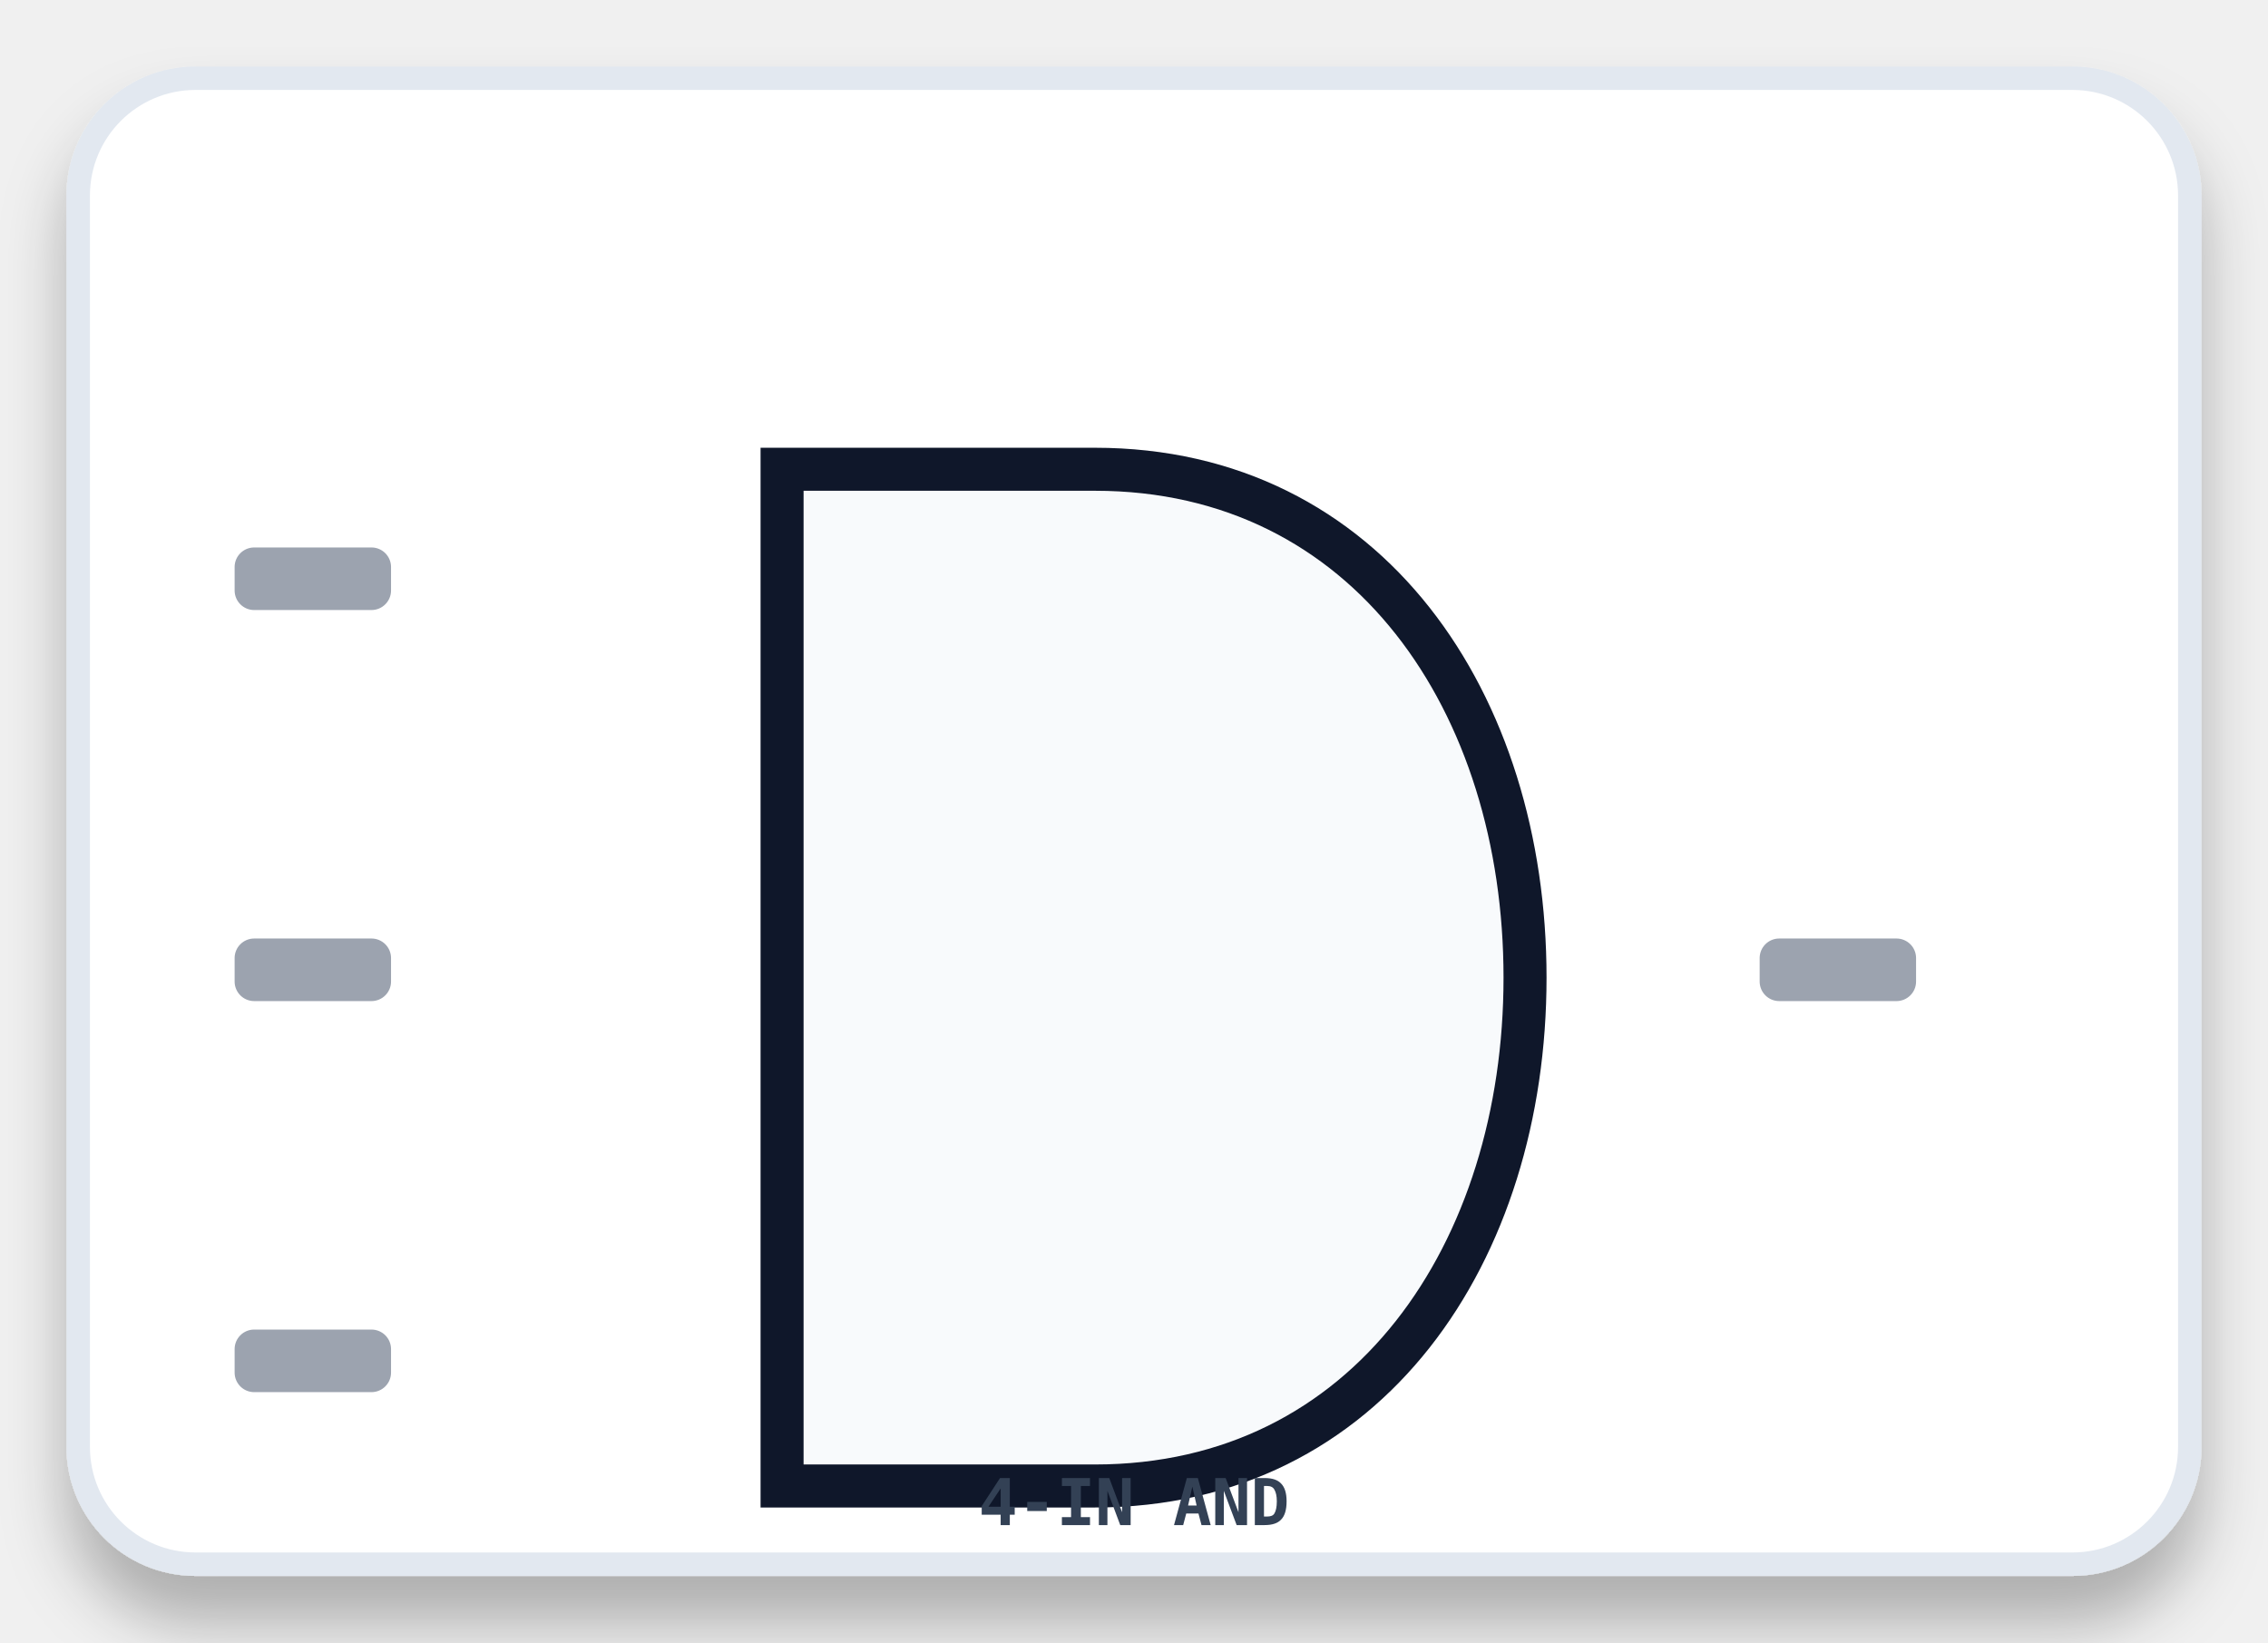
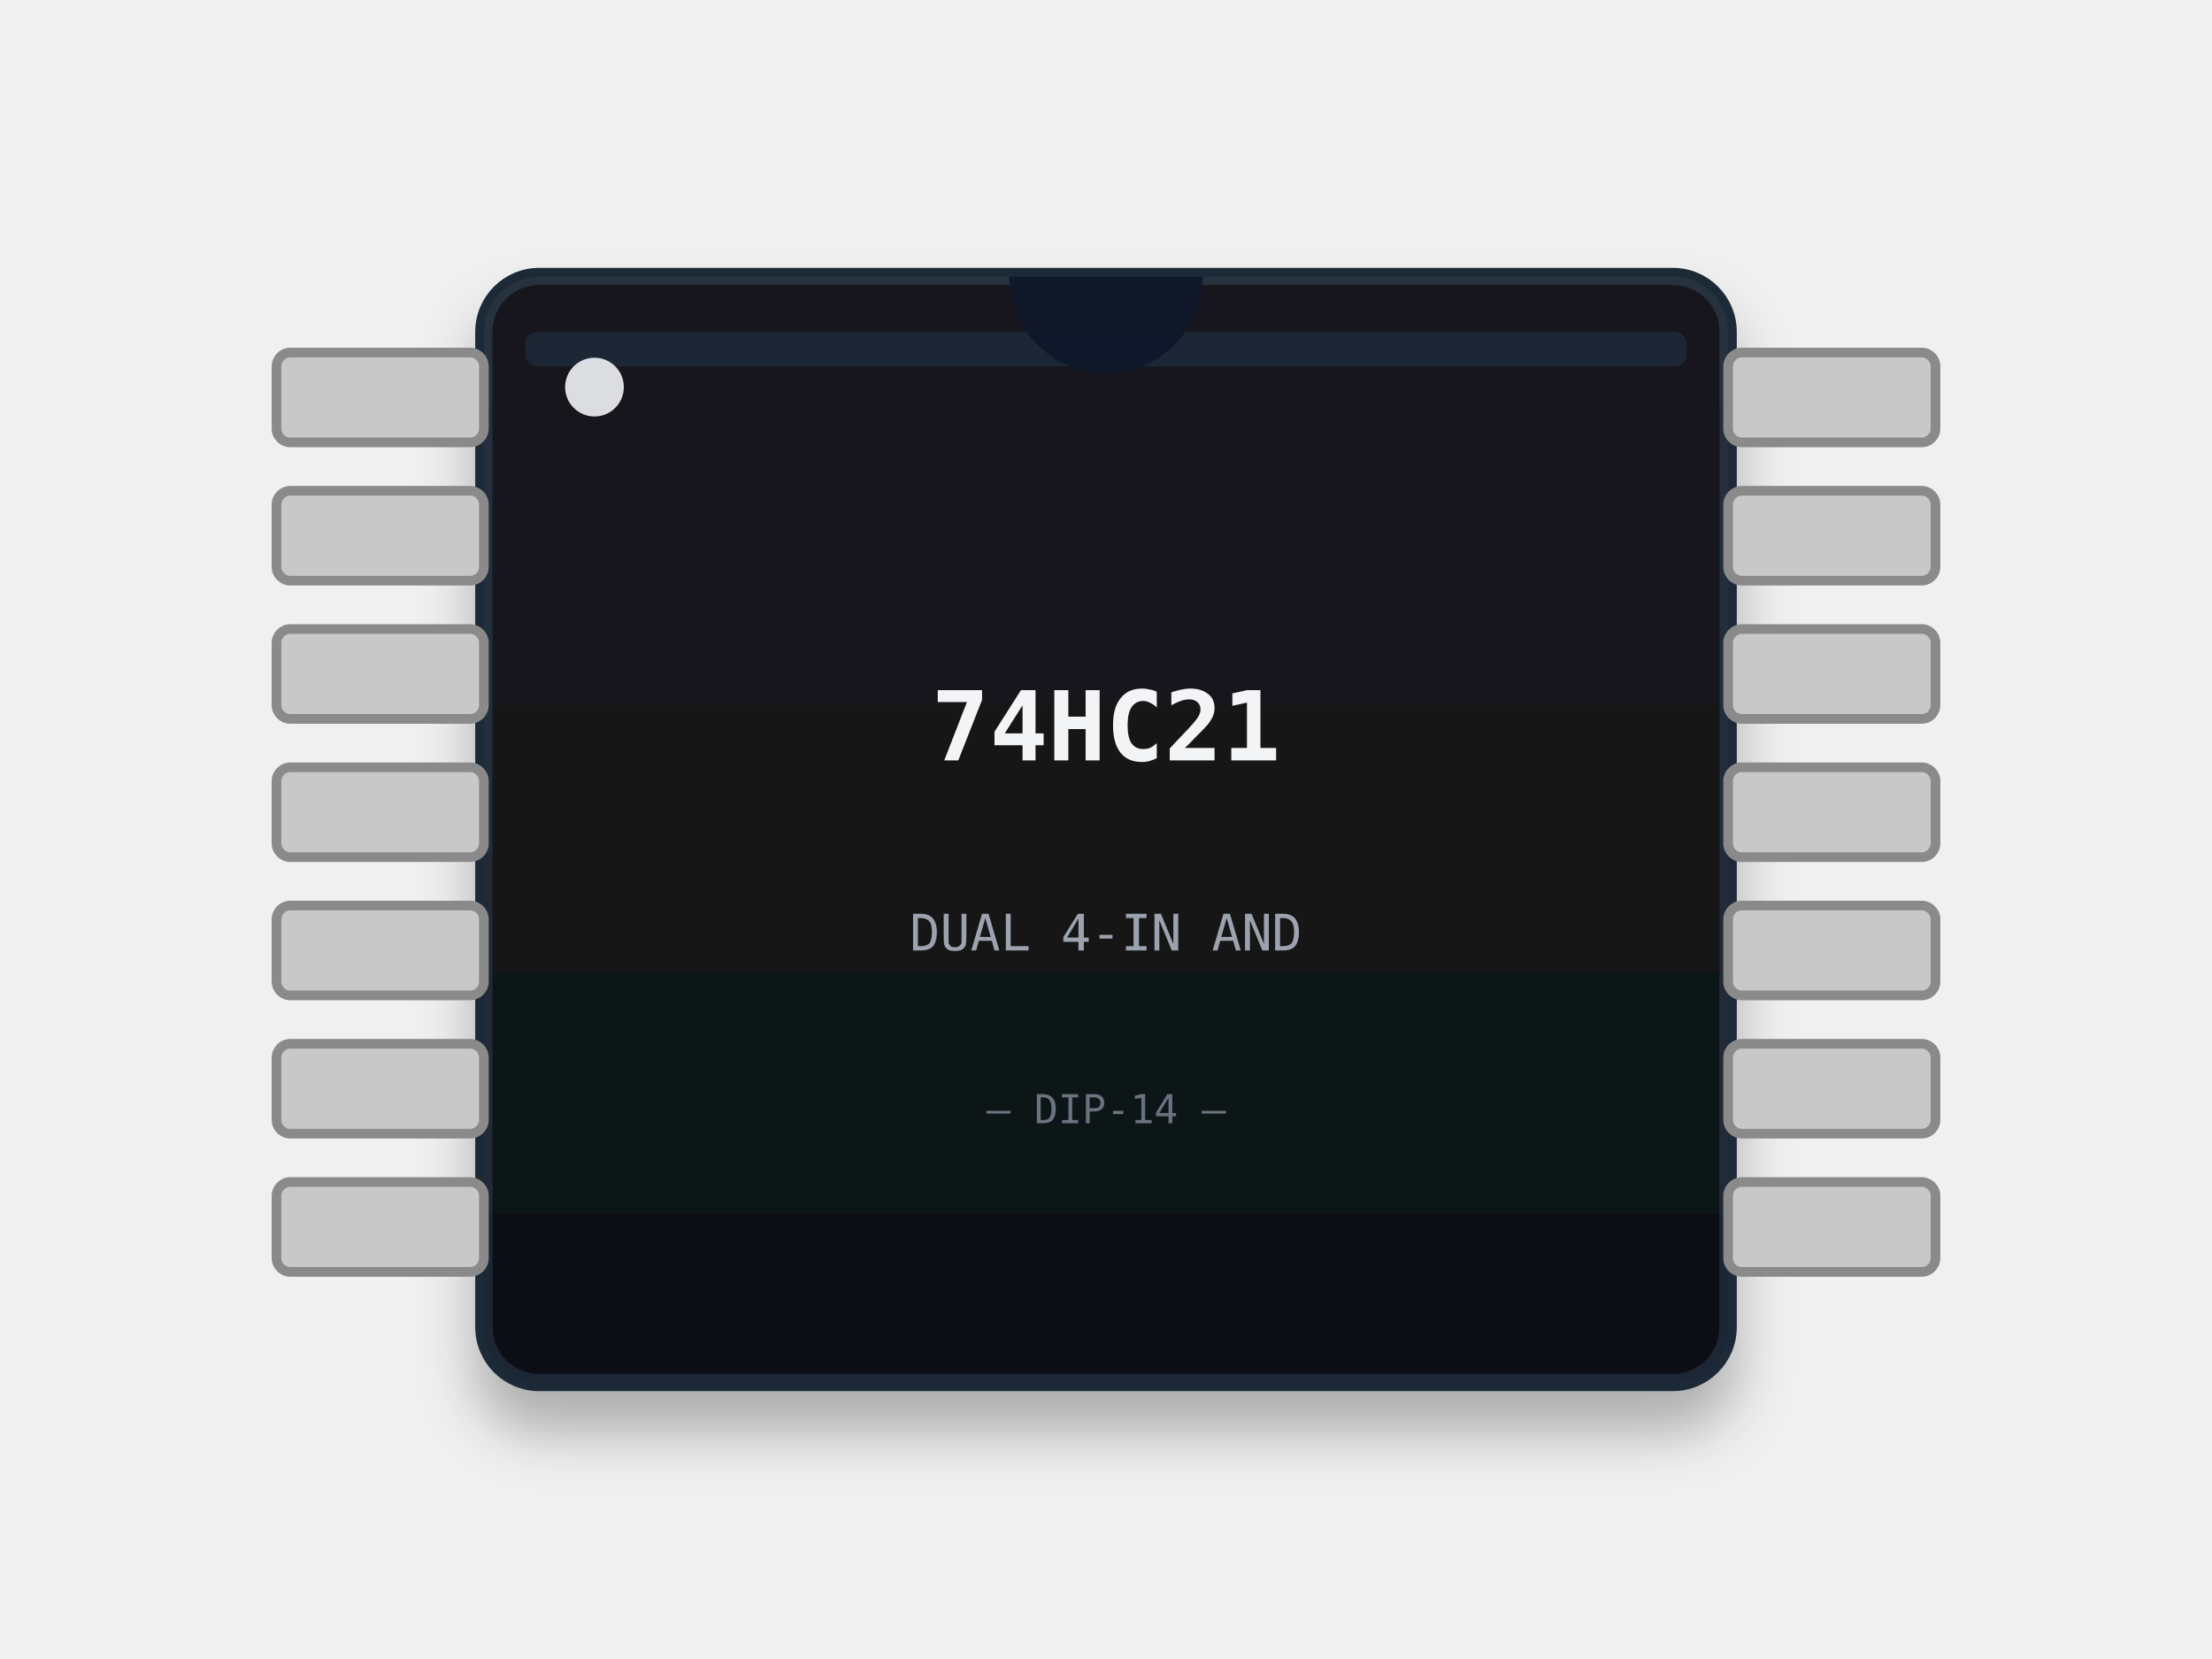
- <svg xmlns="http://www.w3.org/2000/svg" width="58" height="42" viewBox="0 0 58 42">
+ <svg xmlns="http://www.w3.org/2000/svg" width="64" height="48" viewBox="0 0 64 48">
  <defs>
    <linearGradient id="bodyGrad" x1="0" y1="0" x2="0" y2="1">
      <stop offset="0%" stop-color="#ffffff" stop-opacity="0.18" />
      <stop offset="100%" stop-color="#000000" stop-opacity="0.22" />
    </linearGradient>
-     <linearGradient id="leadGrad" x1="0" y1="0" x2="1" y2="0">
-       <stop offset="0%" stop-color="#8a8a8a" />
-       <stop offset="50%" stop-color="#e0e0e0" />
-       <stop offset="100%" stop-color="#9a9a9a" />
-     </linearGradient>
    <filter id="softShadow" x="-20%" y="-20%" width="140%" height="140%">
      <feDropShadow dx="0" dy="1.2" stdDeviation="0.8" flood-color="#000" flood-opacity="0.28" />
    </filter>
  </defs>
-   <rect x="2" y="2" width="54" height="38" rx="3" fill="#ffffff" stroke="#e2e8f0" stroke-width="0.6" filter="url(#softShadow)" />
-   <g transform="translate(6 4)">
-     <path d="M14 8 H22 C29 8 33 14 33 21 C33 28 29 34 22 34 H14 Z" fill="#f8fafc" stroke="#0f172a" stroke-width="1.1" />
-     <rect x="0" y="10" width="4" height="1.6" rx="0.5" fill="#9ca3af" />
-     <rect x="0" y="20" width="4" height="1.6" rx="0.5" fill="#9ca3af" />
-     <rect x="0" y="30" width="4" height="1.6" rx="0.5" fill="#9ca3af" />
-     <rect x="39" y="20" width="4" height="1.6" rx="0.5" fill="#9ca3af" />
+   <g filter="url(#softShadow)">
+     <rect x="14.0" y="8.0" width="36" height="32" rx="1.6" fill="#0f1115" stroke="#1f2937" stroke-width="0.5" />
+     <rect x="14.0" y="8.0" width="36" height="32" rx="1.6" fill="url(#bodyGrad)" opacity="0.18" />
+     <rect x="15.2" y="9.6" width="33.6" height="1" rx="0.35" fill="#1f2937" opacity="0.9" />
  </g>
-   <text x="29" y="39" text-anchor="middle" font-family="monospace" font-size="1.65" font-weight="600" fill="#334155">4-IN AND</text>
+   <rect x="8.0" y="10.2" width="6" height="2.6" rx="0.4" fill="#c8c8c8" stroke="#8a8a8a" stroke-width="0.28" />
+   <rect x="50.0" y="10.2" width="6" height="2.6" rx="0.4" fill="#c8c8c8" stroke="#8a8a8a" stroke-width="0.28" />
+   <rect x="8.0" y="14.2" width="6" height="2.6" rx="0.4" fill="#c8c8c8" stroke="#8a8a8a" stroke-width="0.28" />
+   <rect x="50.0" y="14.2" width="6" height="2.6" rx="0.4" fill="#c8c8c8" stroke="#8a8a8a" stroke-width="0.28" />
+   <rect x="8.0" y="18.2" width="6" height="2.6" rx="0.4" fill="#c8c8c8" stroke="#8a8a8a" stroke-width="0.28" />
+   <rect x="50.0" y="18.2" width="6" height="2.6" rx="0.4" fill="#c8c8c8" stroke="#8a8a8a" stroke-width="0.28" />
+   <rect x="8.0" y="22.2" width="6" height="2.6" rx="0.4" fill="#c8c8c8" stroke="#8a8a8a" stroke-width="0.28" />
+   <rect x="50.0" y="22.2" width="6" height="2.6" rx="0.4" fill="#c8c8c8" stroke="#8a8a8a" stroke-width="0.28" />
+   <rect x="8.0" y="26.2" width="6" height="2.6" rx="0.4" fill="#c8c8c8" stroke="#8a8a8a" stroke-width="0.28" />
+   <rect x="50.0" y="26.2" width="6" height="2.6" rx="0.4" fill="#c8c8c8" stroke="#8a8a8a" stroke-width="0.28" />
+   <rect x="8.0" y="30.2" width="6" height="2.6" rx="0.4" fill="#c8c8c8" stroke="#8a8a8a" stroke-width="0.28" />
+   <rect x="50.0" y="30.2" width="6" height="2.6" rx="0.4" fill="#c8c8c8" stroke="#8a8a8a" stroke-width="0.28" />
+   <rect x="8.0" y="34.2" width="6" height="2.6" rx="0.4" fill="#c8c8c8" stroke="#8a8a8a" stroke-width="0.28" />
+   <rect x="50.0" y="34.2" width="6" height="2.6" rx="0.4" fill="#c8c8c8" stroke="#8a8a8a" stroke-width="0.28" />
+   <path d="M29.2 8.0 A2.8 2.8 0 0 0 34.8 8.0 Z" fill="#0f172a" opacity="0.95" />
+   <circle cx="17.2" cy="11.2" r="0.85" fill="#e5e7eb" opacity="0.95" />
+   <text x="32.0" y="22.0" text-anchor="middle" font-family="monospace" font-size="2.8" font-weight="700" fill="#f3f4f6">74HC21</text>
+   <text x="32.0" y="27.5" text-anchor="middle" font-family="monospace" font-size="1.45" fill="#9ca3af">DUAL 4-IN AND</text>
+   <text x="32.0" y="32.5" text-anchor="middle" font-family="monospace" font-size="1.15" fill="#6b7280">— DIP-14 —</text>
</svg>
